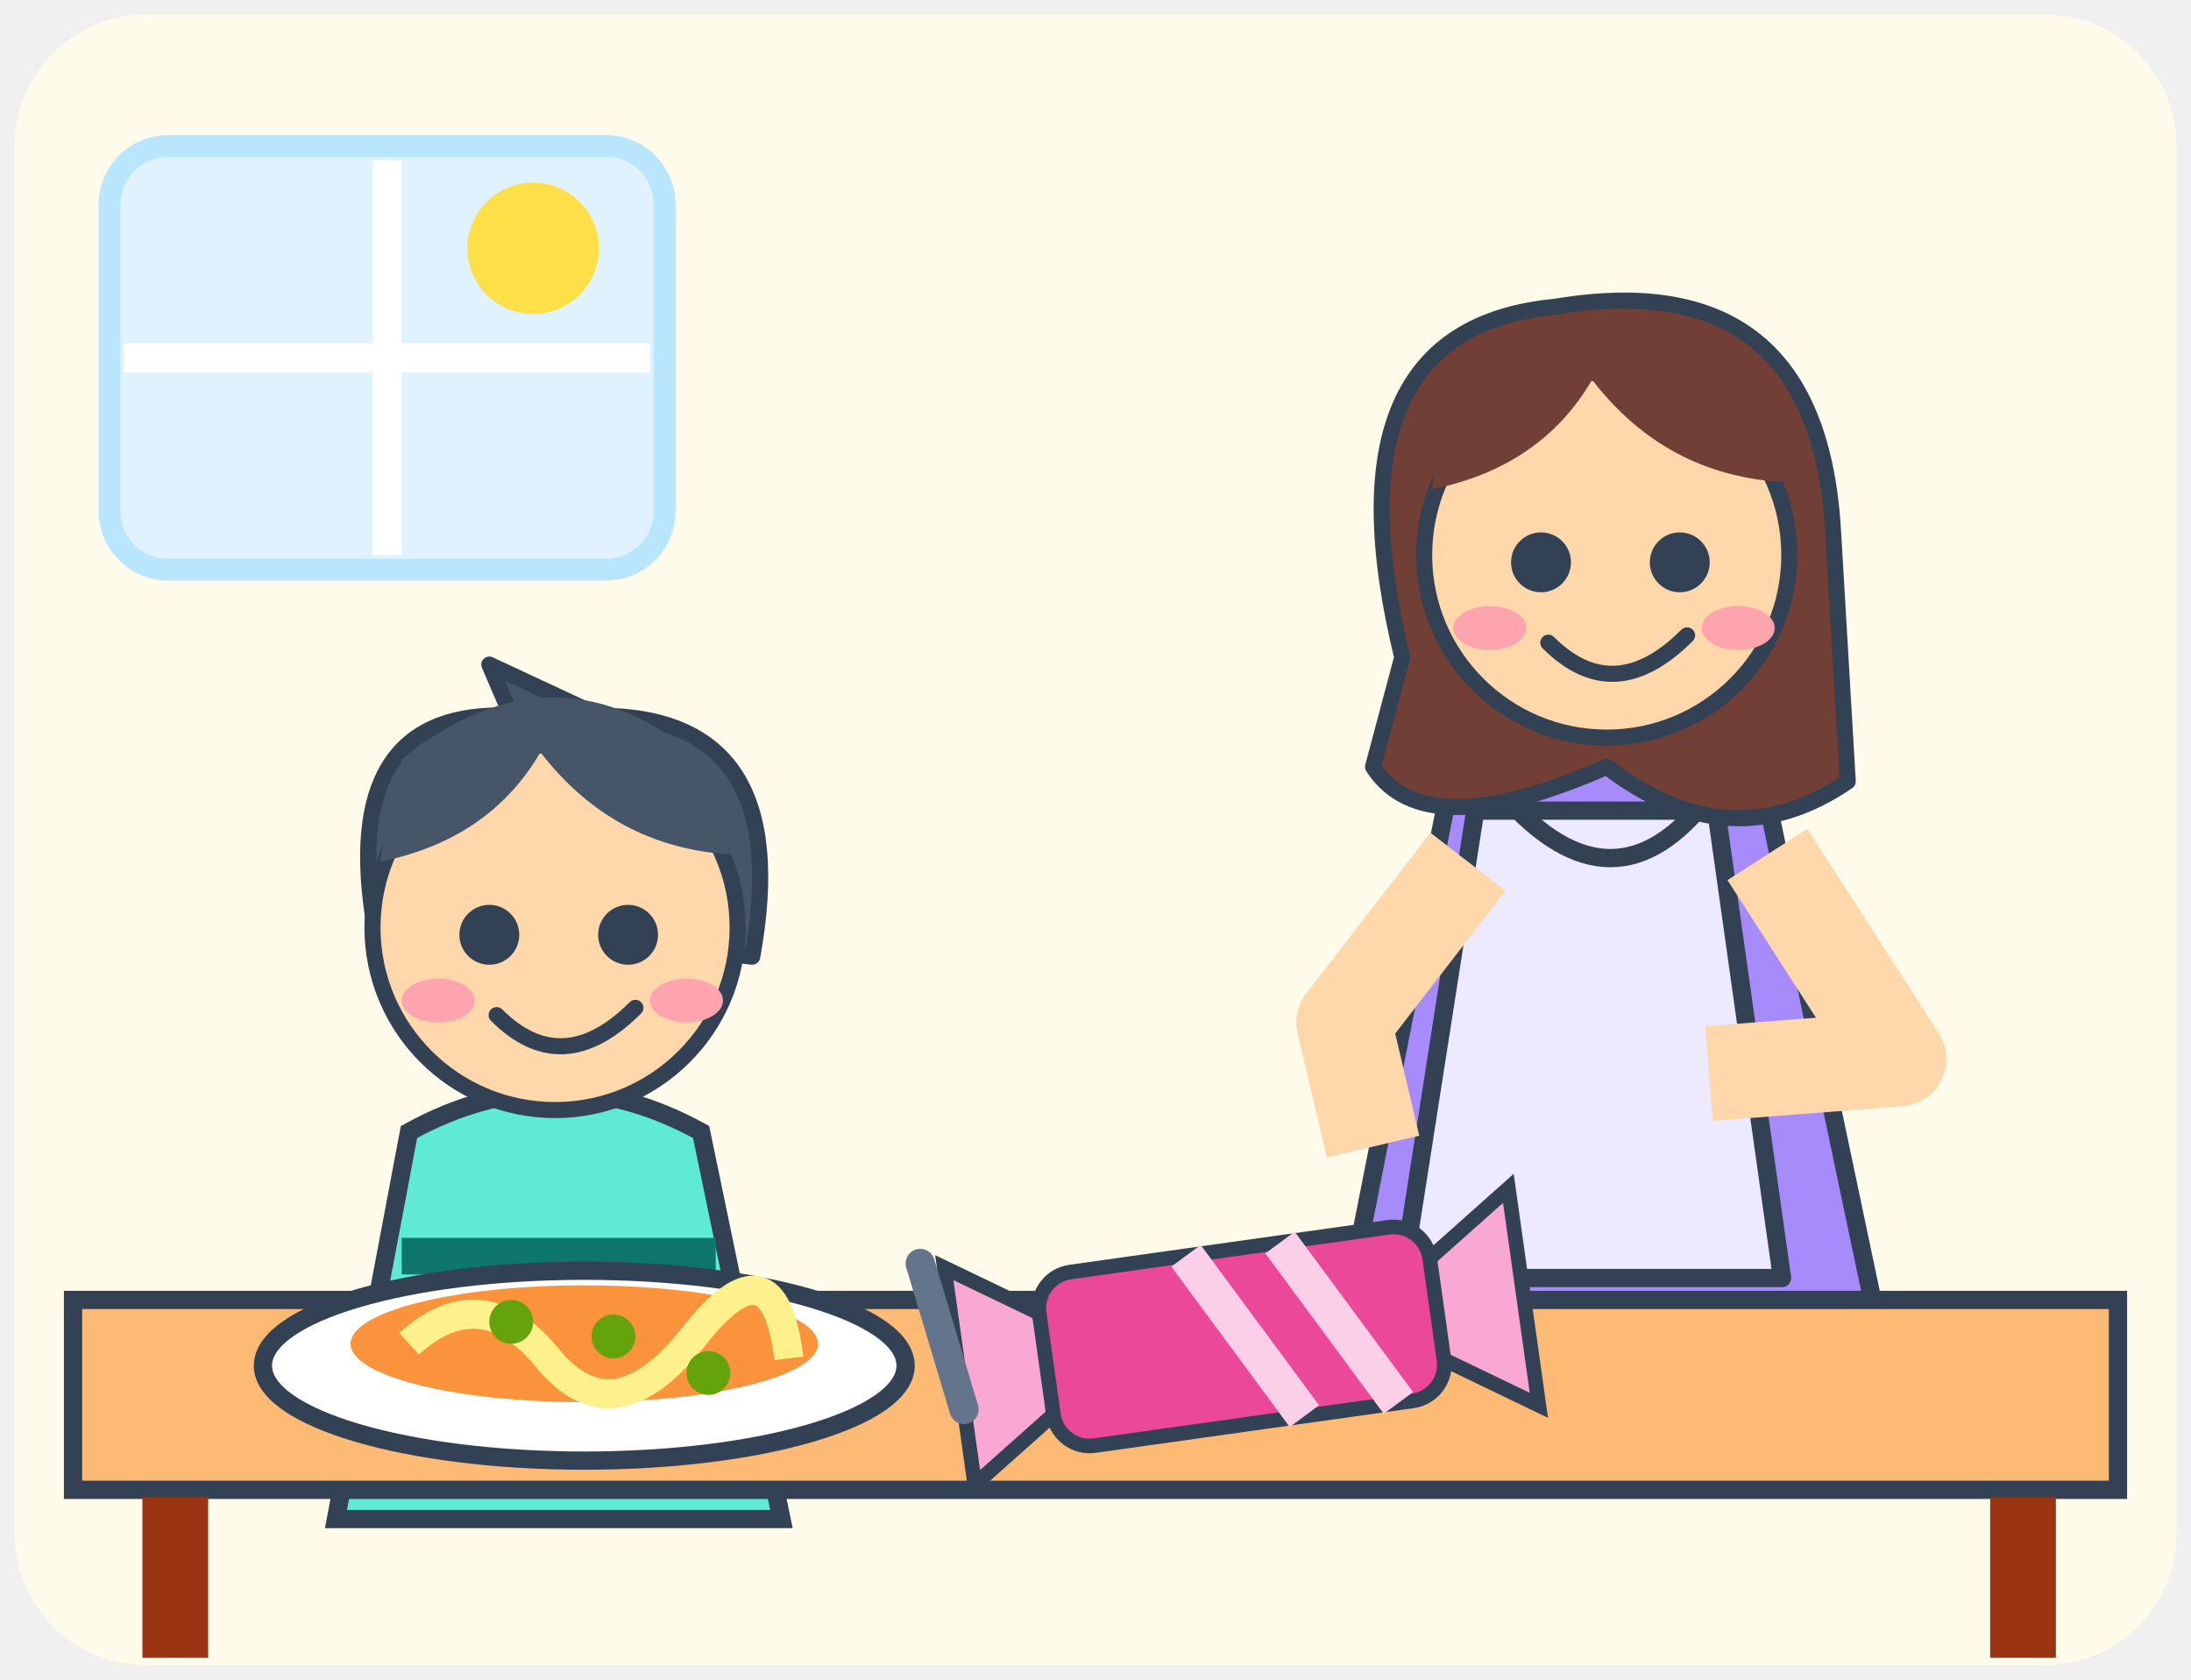
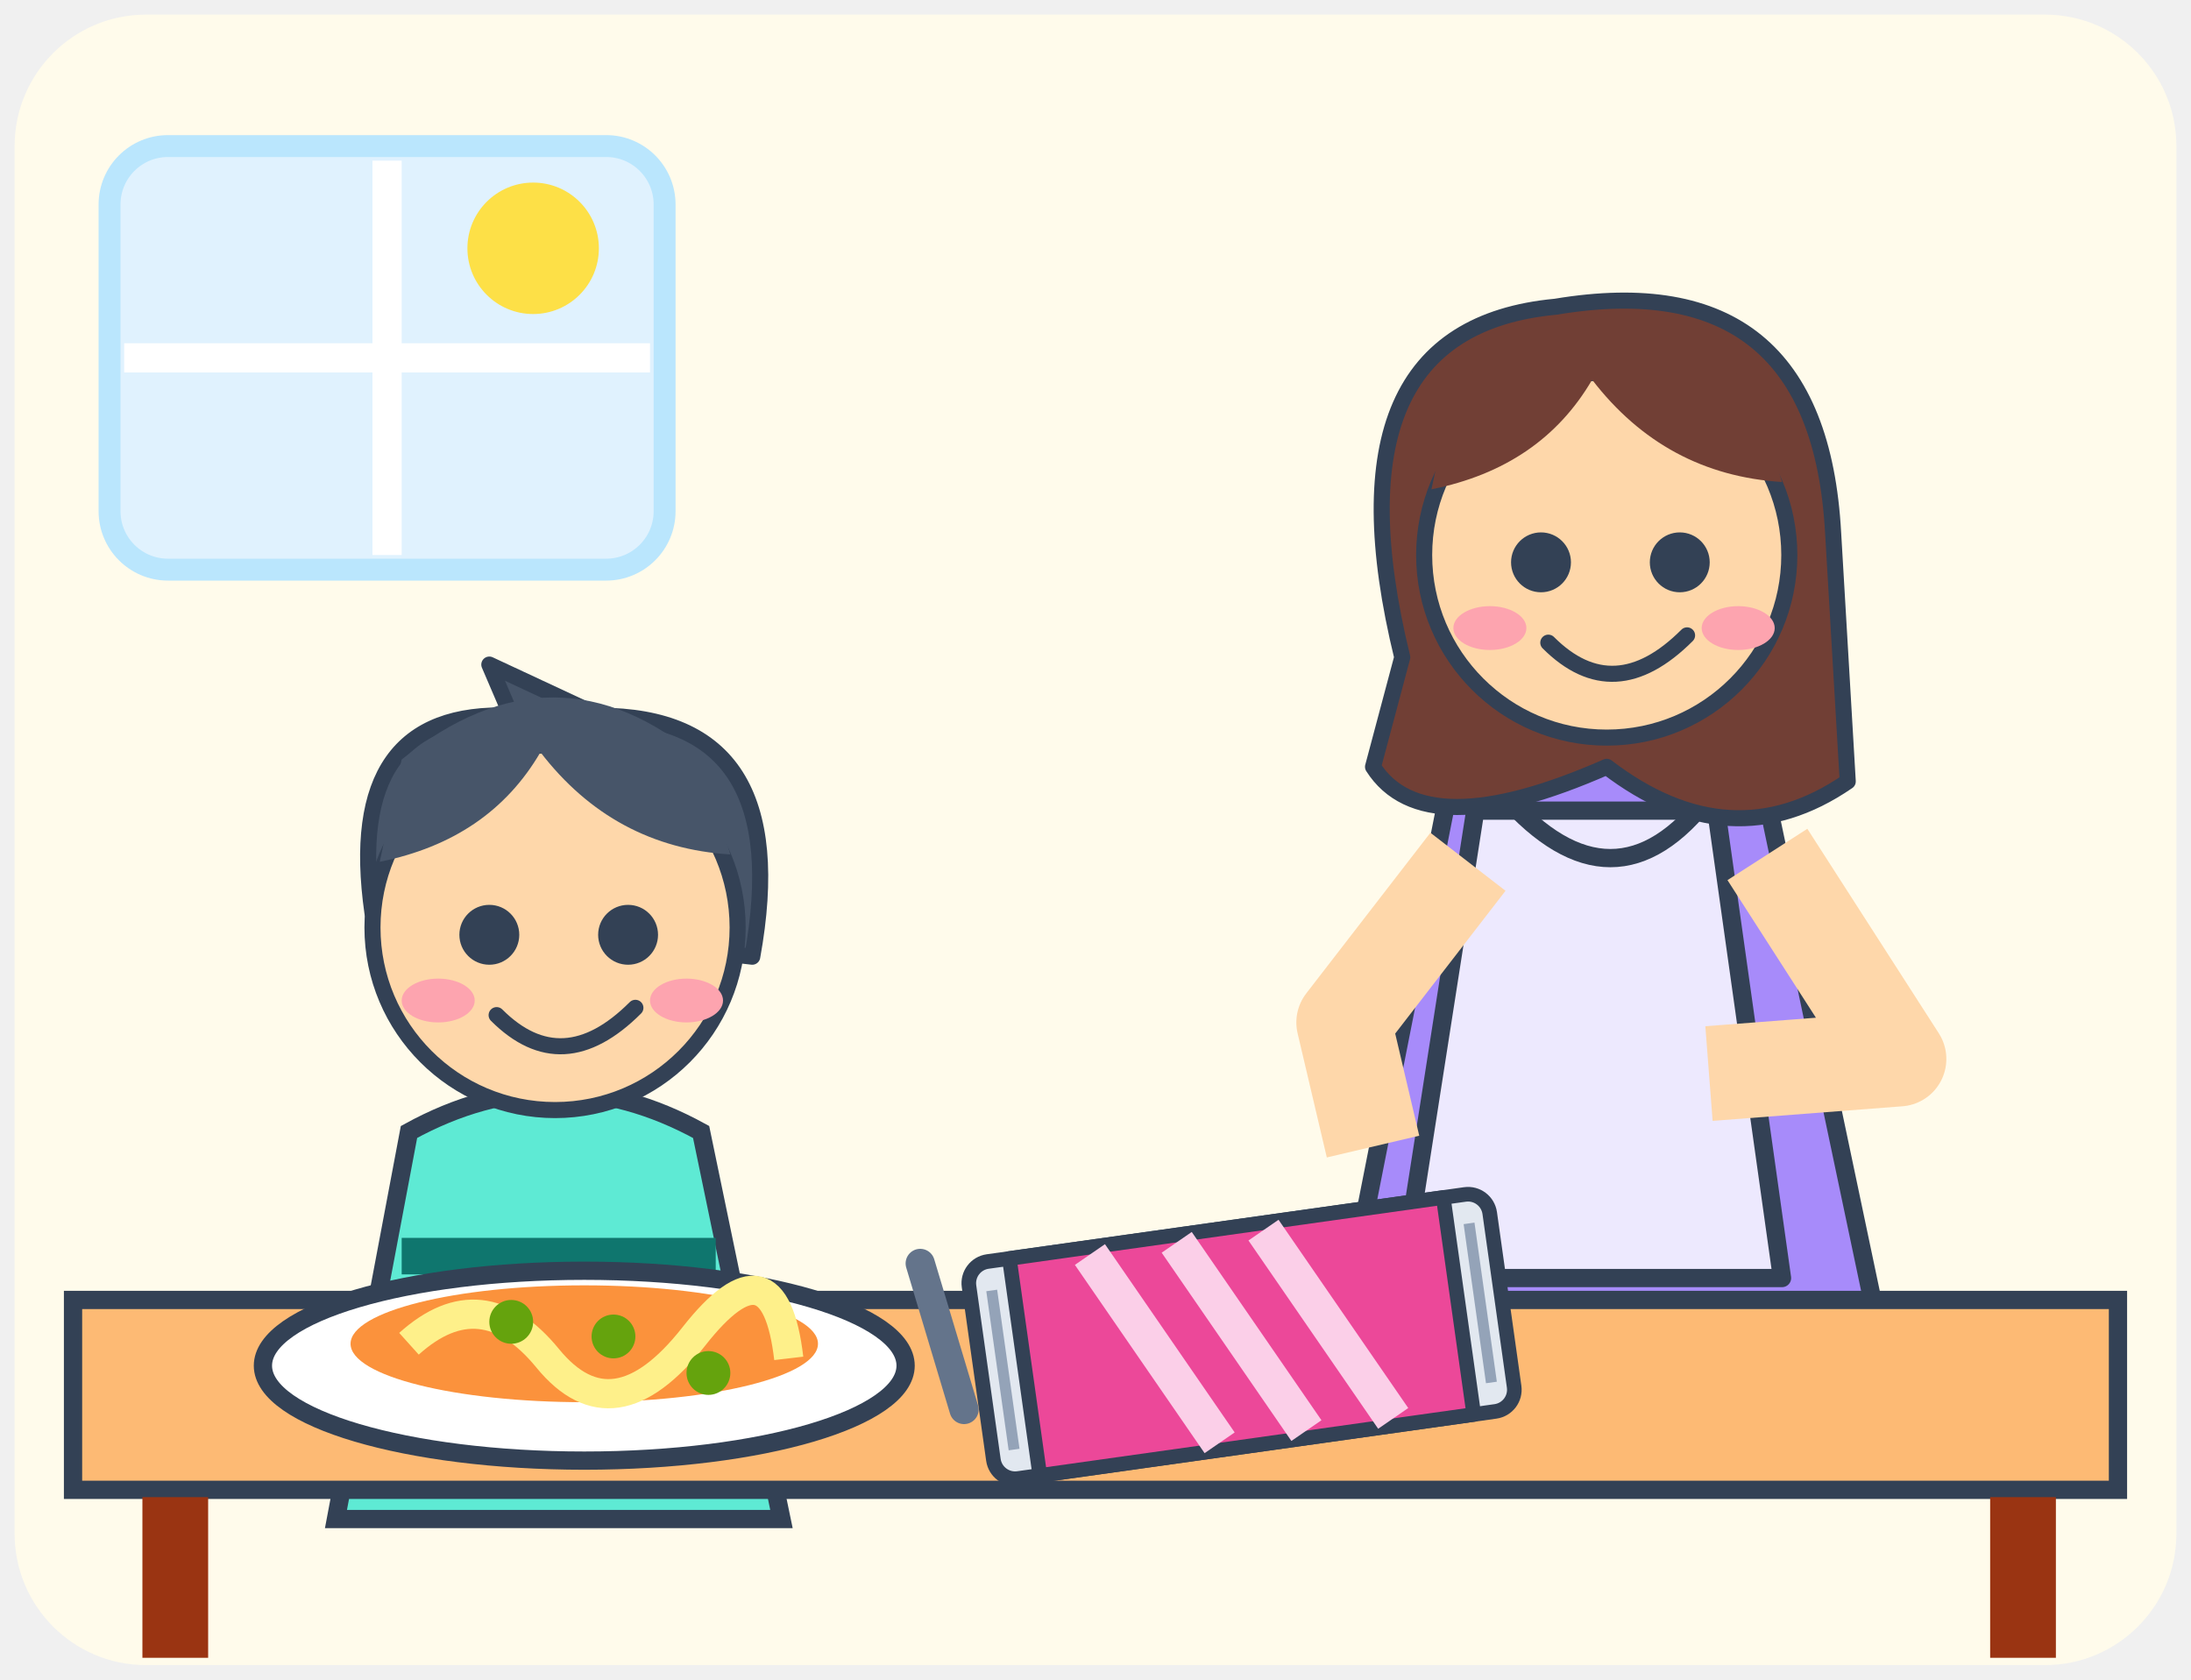
<svg xmlns="http://www.w3.org/2000/svg" viewBox="0 0 300 230" role="img">
  <rect x="2" y="2" width="296" height="226" rx="18" fill="#fffbeb" />
  <rect x="15" y="20" width="76" height="58" rx="8" fill="#e0f2fe" stroke="#bae6fd" stroke-width="3" />
  <path d="M53 22 V76 M17 49 H89" stroke="white" stroke-width="4" />
  <circle cx="73" cy="34" r="9" fill="#fde047" />
  <g stroke="#334155" stroke-width="2.5" stroke-linejoin="round">
    <path d="M199 105 Q220 94 241 105 L257 181 H184Z" fill="#a78bfa" />
    <path d="M202 111 L235 111 L244 175 H192Z" fill="#ede9fe" />
    <path d="M206 109 Q221 126 234 109" fill="none" />
    <path d="M201 118 L184 140 L188 157 M242 117 L260 145 L234 147" fill="none" stroke="#fed7aa" stroke-width="13" />
  </g>
  <g transform="translate(220 76)" stroke="#334155" stroke-width="2.2" stroke-linecap="round" stroke-linejoin="round">
    <path d="M-28 14 Q-39-31-7-34 Q29-40 31-3 L33 31 Q17 42 0 29 Q-25 40-32 29Z" fill="#713f35" />
    <circle cx="0" cy="0" r="25" fill="#fed7aa" />
    <path d="M-24-9 Q-9-12-2-24 Q8-11 24-10 L20-23 Q0-40-21-23Z" fill="#713f35" stroke="none" />
    <g fill="#334155">
      <circle cx="-9" cy="1" r="3" />
      <circle cx="10" cy="1" r="3" />
    </g>
    <ellipse cx="-16" cy="10" rx="5" ry="3" fill="#fda4af" stroke="none" />
    <ellipse cx="18" cy="10" rx="5" ry="3" fill="#fda4af" stroke="none" />
    <path d="M-8 12 Q1 21 11 11" fill="none" />
  </g>
  <path d="M56 155 Q76 144 96 155 L107 208 H46Z" fill="#5eead4" stroke="#334155" stroke-width="2.5" />
  <path d="M55 172 H98 M51 186 H102" stroke="#0f766e" stroke-width="5" />
  <g transform="translate(76 127)" stroke="#334155" stroke-width="2.2" stroke-linecap="round" stroke-linejoin="round">
    <path d="M-25-2 Q-29-30-6-29 L-9-36 6-29 Q33-29 27 4Z" fill="#475569" />
    <circle cx="0" cy="0" r="25" fill="#fed7aa" />
    <path d="M-24-9 Q-9-12-2-24 Q8-11 24-10 L20-23 Q0-40-21-23Z" fill="#475569" stroke="none" />
    <g fill="#334155">
      <circle cx="-9" cy="1" r="3" />
      <circle cx="10" cy="1" r="3" />
    </g>
    <ellipse cx="-16" cy="10" rx="5" ry="3" fill="#fda4af" stroke="none" />
    <ellipse cx="18" cy="10" rx="5" ry="3" fill="#fda4af" stroke="none" />
    <path d="M-8 12 Q1 21 11 11" fill="none" />
  </g>
  <path d="M10 178 H290 V204 H10Z" fill="#fdba74" stroke="#334155" stroke-width="2.5" />
  <path d="M24 205 V227 M277 205 V227" stroke="#9a3412" stroke-width="9" />
  <g transform="translate(80 187)">
    <ellipse rx="44" ry="13" fill="white" stroke="#334155" stroke-width="2.5" />
    <ellipse cx="0" cy="-3" rx="32" ry="8" fill="#fb923c" />
    <path d="M-24-3 Q-14-12-5-1 T15-4 T28-1" fill="none" stroke="#fef08a" stroke-width="4" />
    <g fill="#65a30d">
      <circle cx="-10" cy="-6" r="3" />
      <circle cx="17" cy="1" r="3" />
      <circle cx="4" cy="-4" r="3" />
    </g>
  </g>
-   <g transform="translate(170 183) rotate(-8)" stroke="#334155" stroke-width="2">
-     <path d="M-27-7 L-39-15 V15 L-27 7 M27-7 L39-15 V15 L27 7" fill="#f9a8d4" />
-     <rect x="-27" y="-12" width="54" height="24" rx="5" fill="#ec4899" />
-     <path d="M-6-12 L7 12 M7-12 L20 12" stroke="#fbcfe8" stroke-width="5" />
+   <g id="chocolate-bar" transform="translate(170 183) rotate(-8)" stroke="#334155" stroke-width="2" stroke-linejoin="round">
+     <rect x="-36" y="-15" width="72" height="30" rx="3" fill="#e2e8f0" />
+     <path d="M-30-15 H30 V15 H-30Z" fill="#ec4899" />
+     <path d="M-19-14 L-5 14 M-7-14 L7 14 M5-14 L19 14" stroke="#fbcfe8" stroke-width="5" />
+     <path d="M-33-11 V11 M33-11 V11" stroke="#94a3b8" stroke-width="1.5" />
  </g>
  <path d="M126 173 L132 193" stroke="#64748b" stroke-width="4" stroke-linecap="round" />
</svg>
